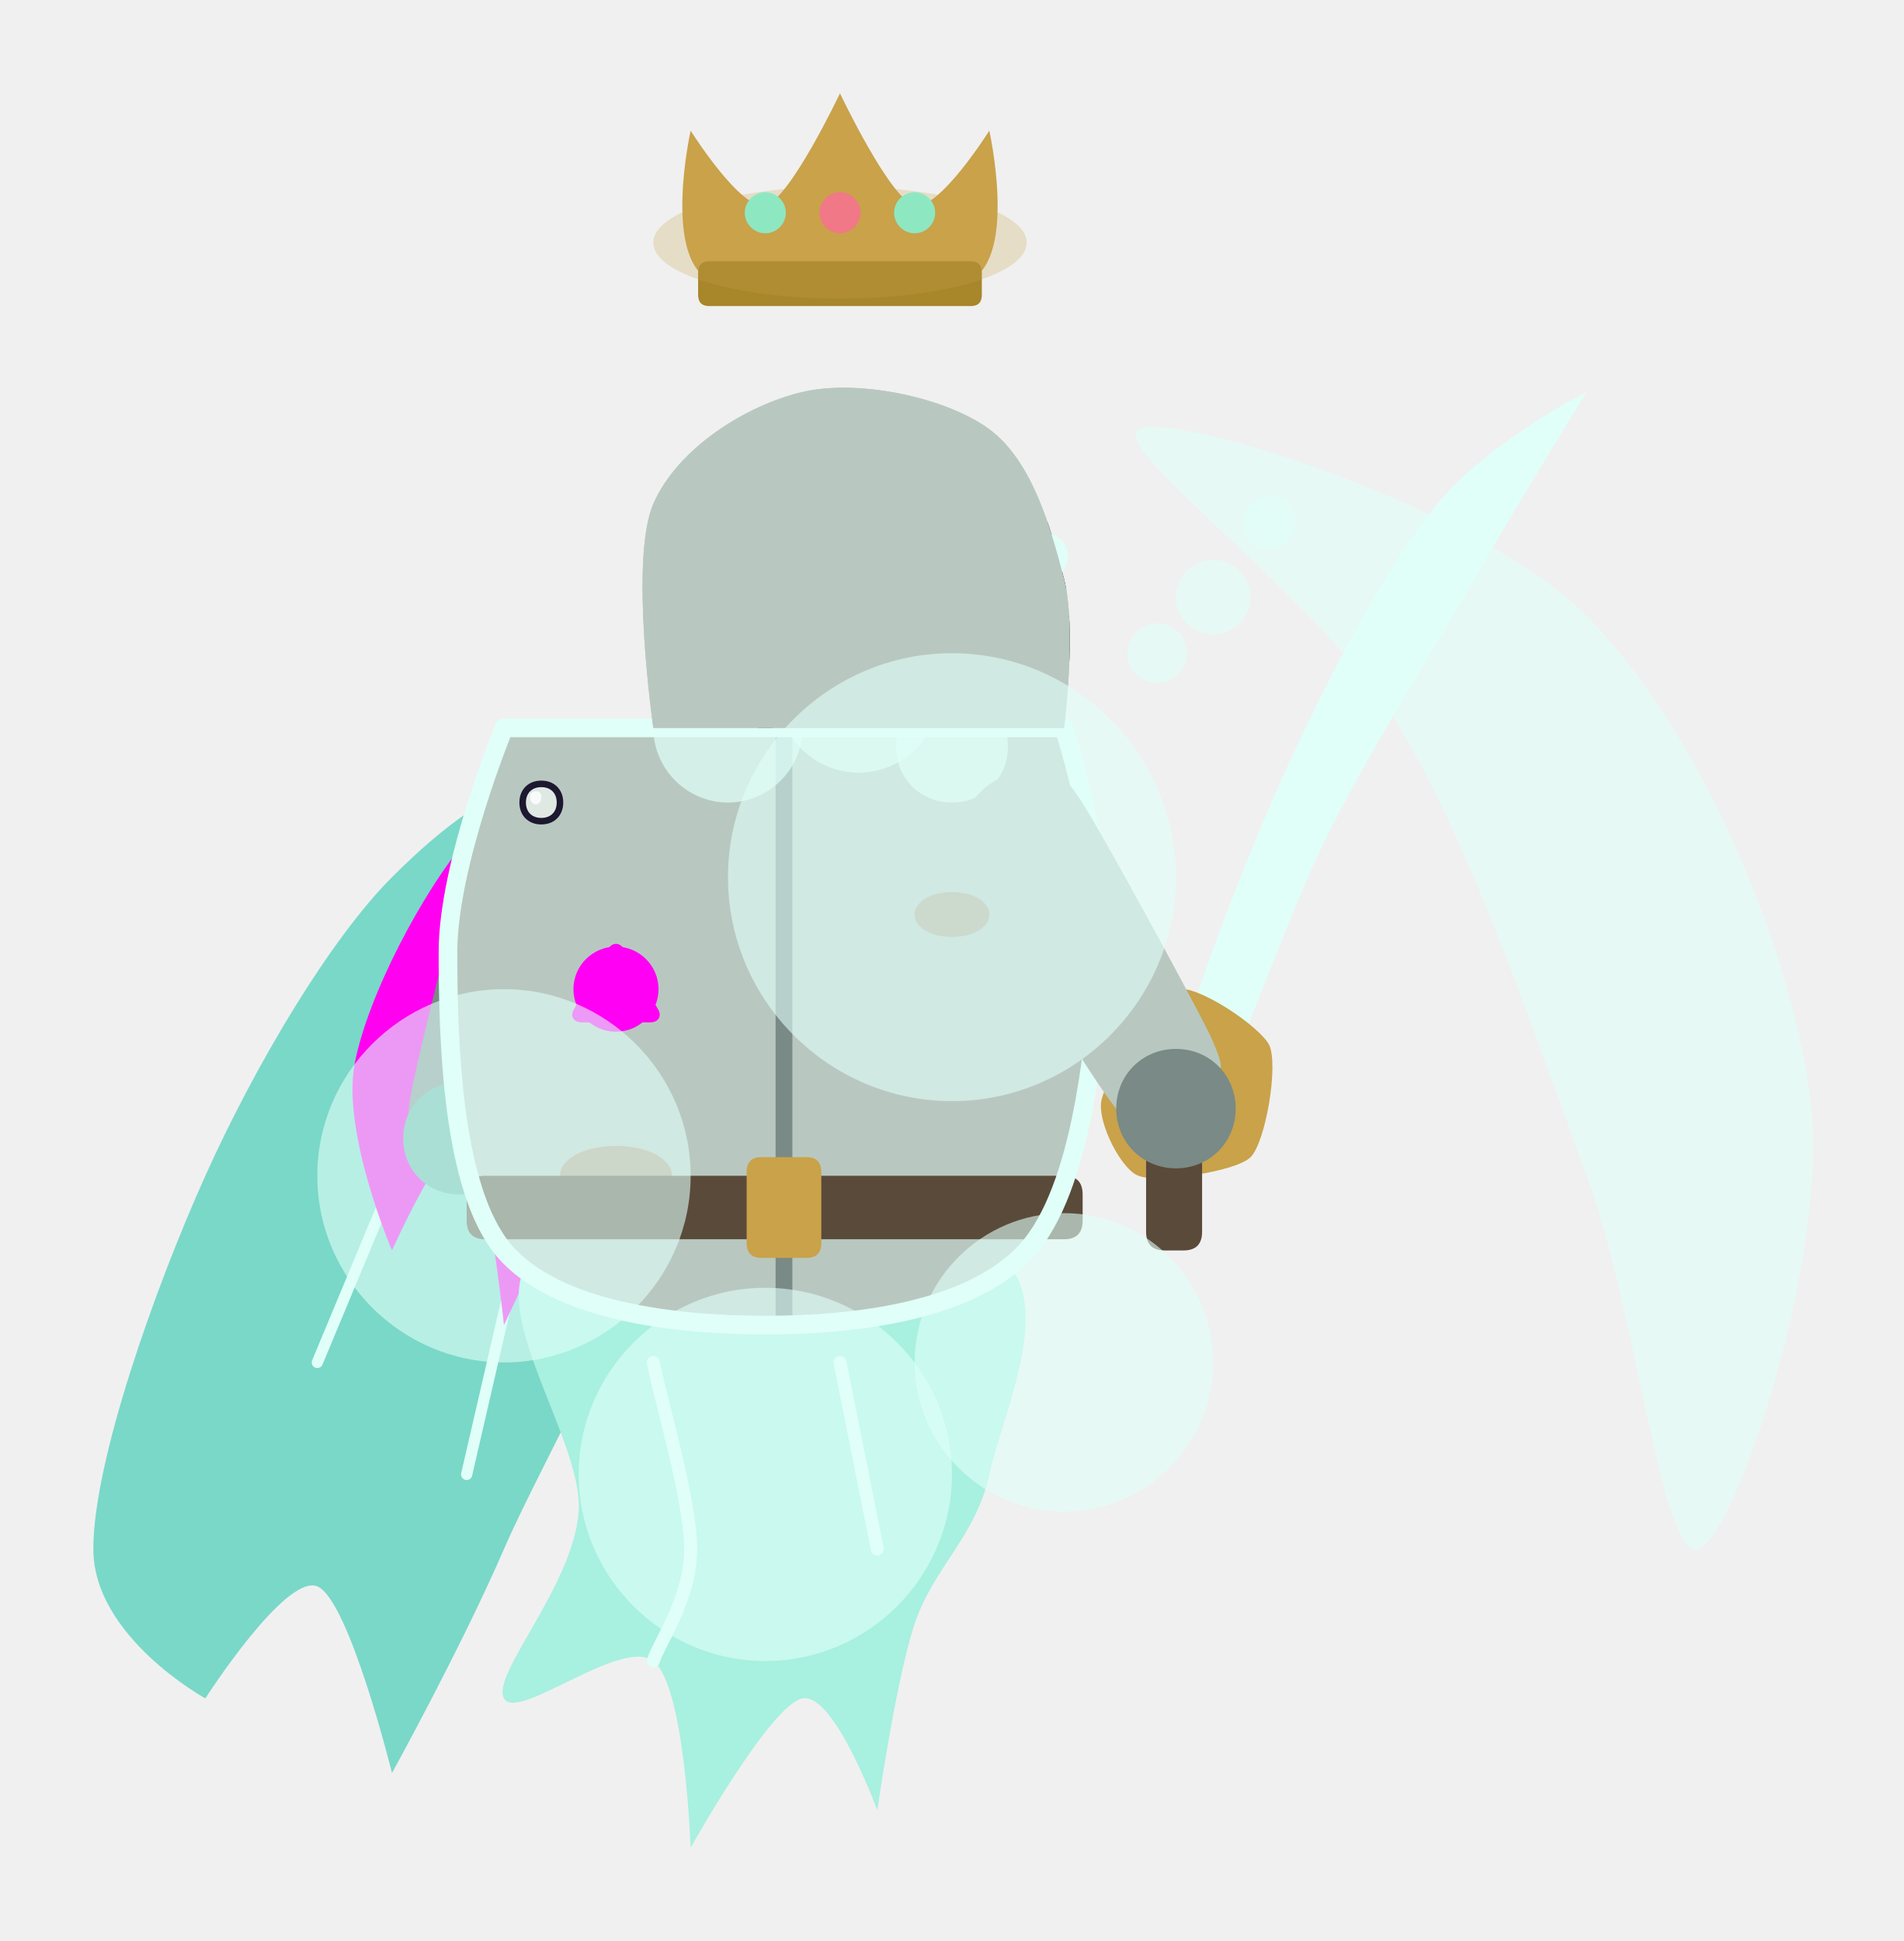
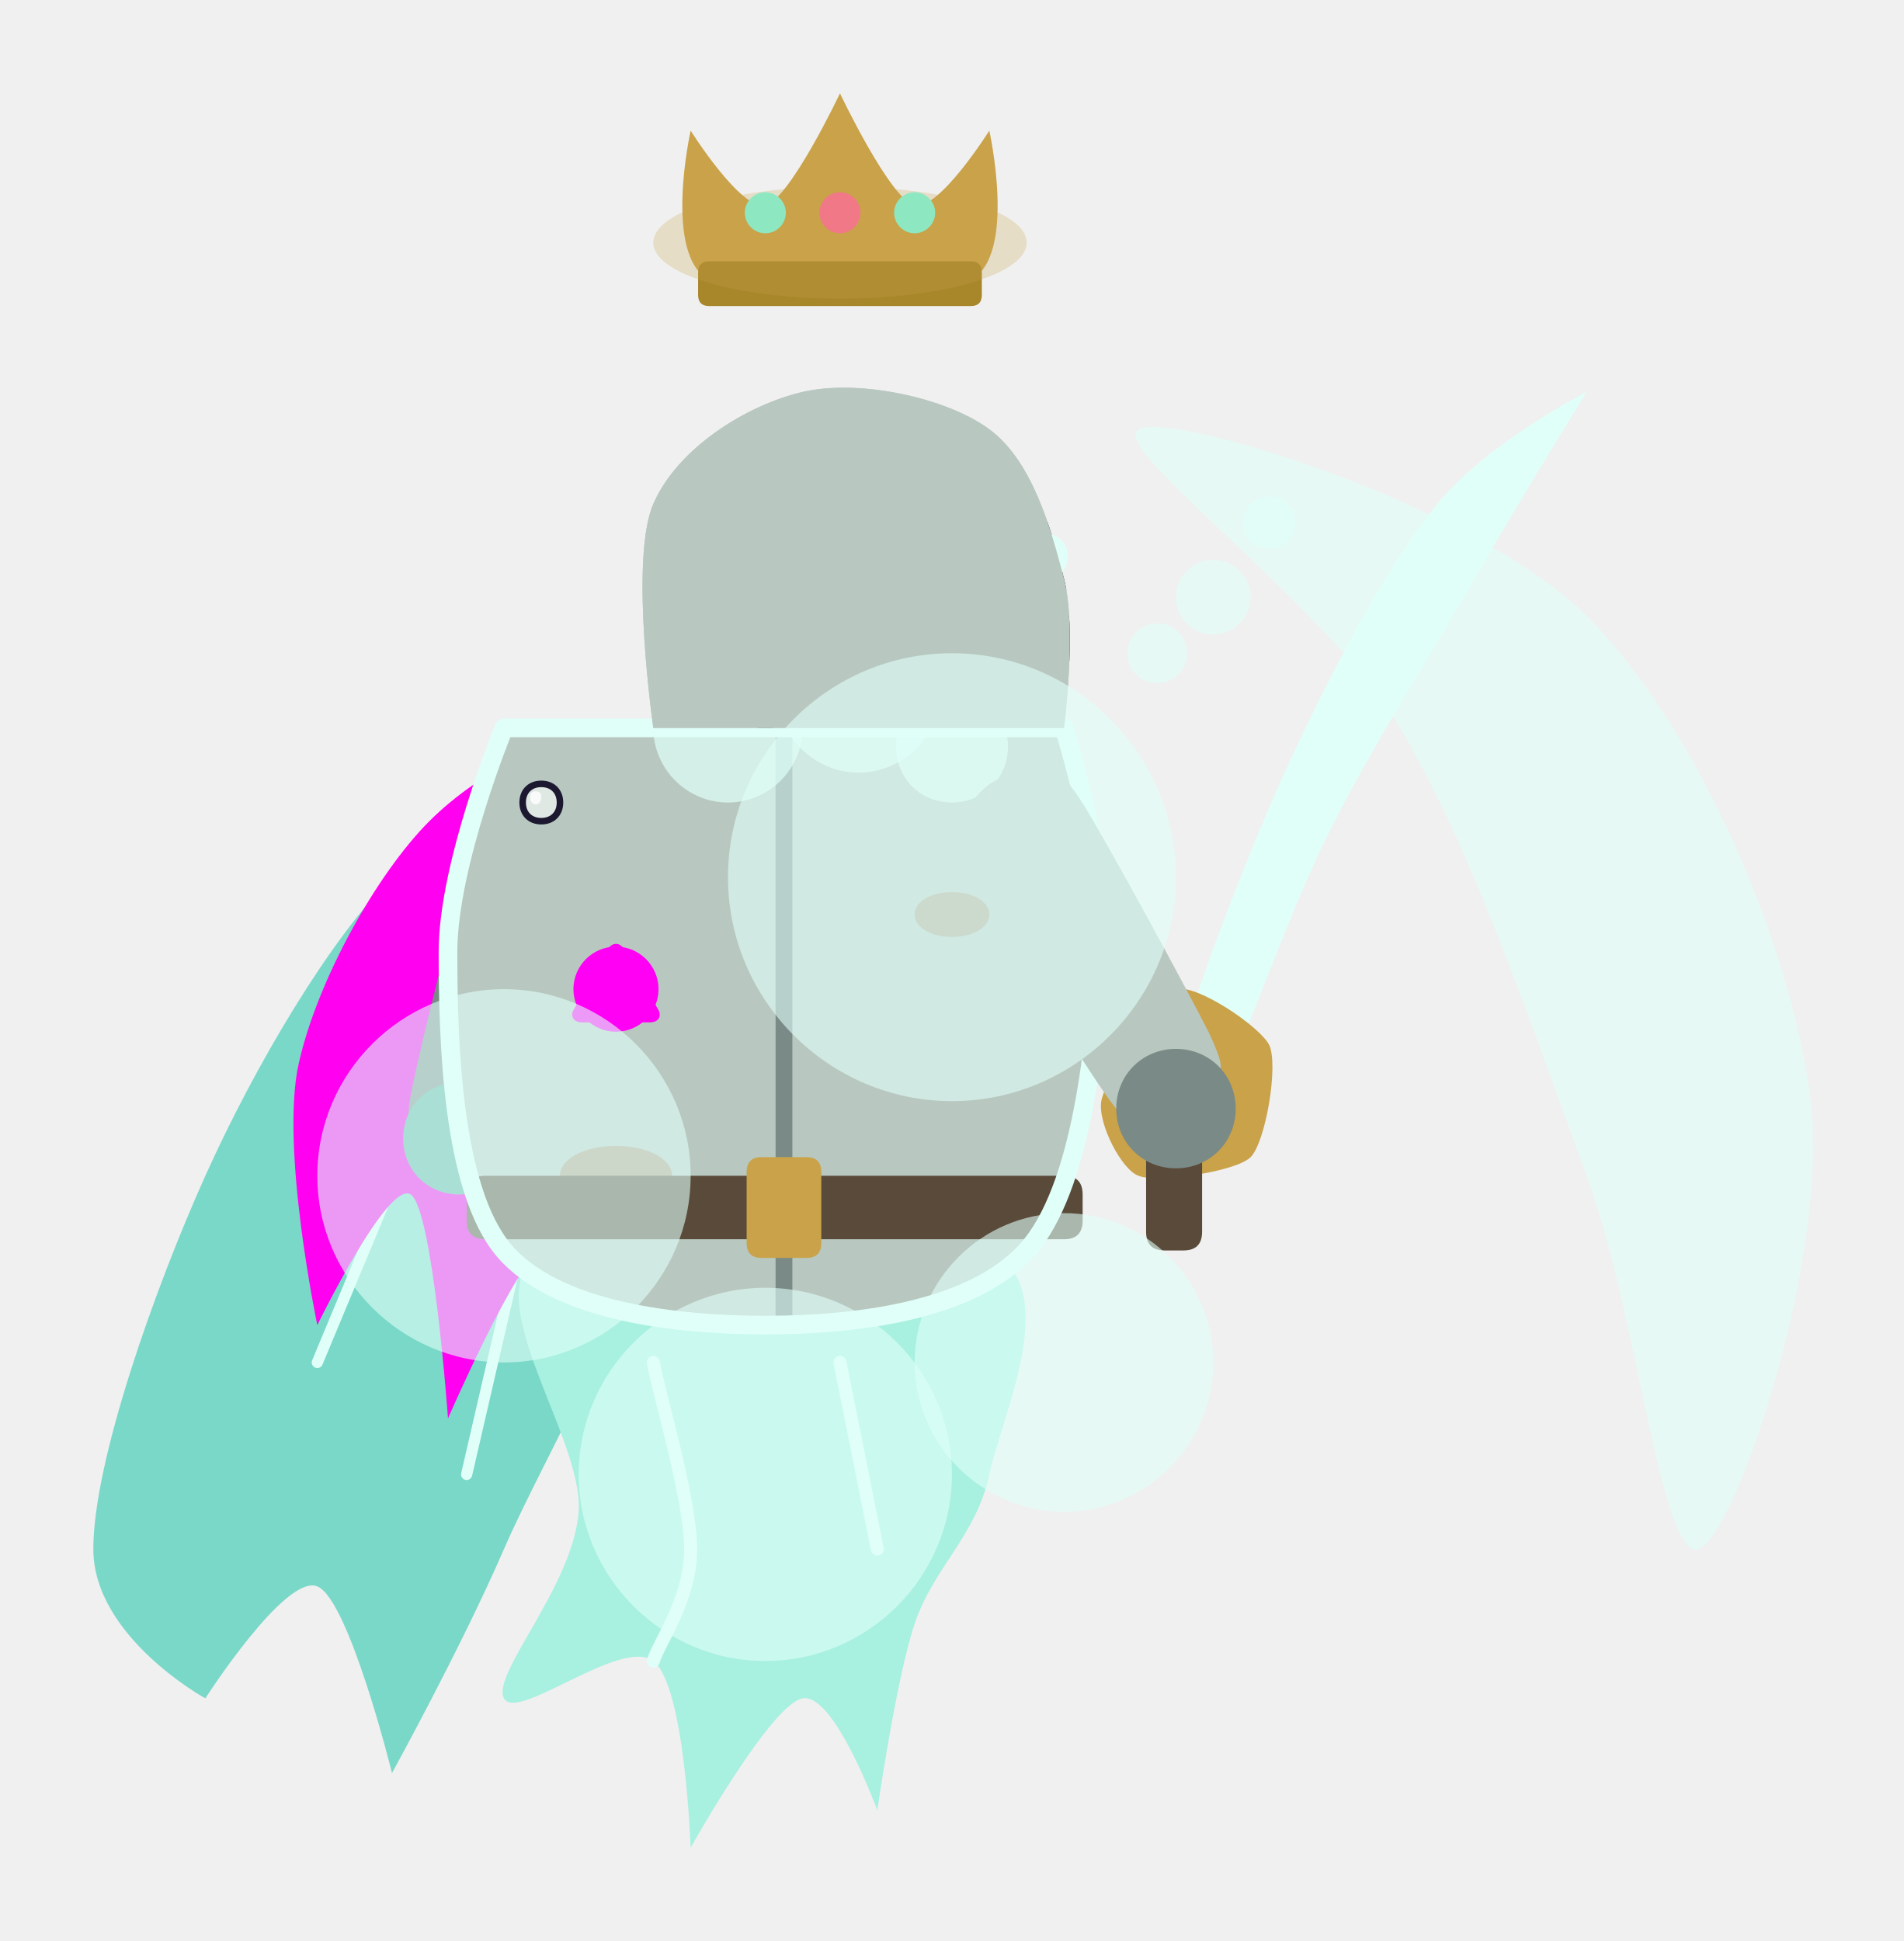
<svg xmlns="http://www.w3.org/2000/svg" viewBox="-41 -103 102 104" width="306" height="312" data-character="royal-ghost" data-mu="50" data-rig="hover">
  <defs>
    <clipPath id="royal-ghost-c1">
      <path d="M-14 -64L16 -64C16 -64 18.3 -56.7 18 -52C17.7 -47.3 17 -39.3 14 -36C11 -32.7 4.7 -32 0 -32C-4.7 -32 -11.2 -32.7 -14 -36C-16.8 -39.3 -17 -47.3 -17 -52C-17 -56.7 -14 -64 -14 -64Z" />
    </clipPath>
    <clipPath id="royal-ghost-c2">
      <path d="M-6 -64C-6 -64 -7.3 -73 -6 -76C-4.7 -79 -1 -81.3 2 -82C5 -82.7 9.7 -81.7 12 -80C14.3 -78.3 15.3 -74.7 16 -72C16.7 -69.3 16 -64 16 -64L-6 -64Z" />
    </clipPath>
  </defs>
  <g data-part="ghostCloak" data-bone="body" data-z="2" data-zb="44" data-evo="evo" data-bb="-36.8 -63.5 32.3 56.3">
    <path d="M-6 -40C-6.7 -33.3 -11.7 -25.3 -14 -20C-16.3 -14.7 -20 -8 -20 -8C-20 -8 -22.3 -17.3 -24 -18C-25.7 -18.7 -30 -12 -30 -12C-30 -12 -36 -15.3 -36 -20C-36 -24.7 -32.7 -34 -30 -40C-27.3 -46 -23.3 -52.7 -20 -56C-16.7 -59.3 -12.3 -62.7 -10 -60C-7.7 -57.3 -5.3 -46.7 -6 -40Z" fill="#7ad8c8" data-mat="glass" data-bb="-36 -62.7 30.7 54.7" data-line="0" data-hi="0.4" />
    <g data-lod="1">
      <path d="M-14 -54L-24 -30" fill="none" stroke="#e0fff8" stroke-width="0.6" stroke-linecap="round" stroke-linejoin="round" data-lod="1" />
      <path d="M-10 -50L-16 -24" fill="none" stroke="#e0fff8" stroke-width="0.6" stroke-linecap="round" stroke-linejoin="round" data-lod="1" />
    </g>
  </g>
-   <g data-part="capeRags" data-bone="body" data-z="3" data-zb="45" data-team="1" data-bb="-22.9 -63.6 19.5 31.8">
-     <path d="M-4 -50C-4.3 -46.3 -8.3 -43 -10 -40C-11.7 -37 -14 -32 -14 -32C-14 -32 -15 -41.3 -16 -42C-17 -42.7 -20 -36 -20 -36C-20 -36 -22.7 -42.3 -22 -46C-21.3 -49.7 -18.3 -55.3 -16 -58C-13.7 -60.7 -10 -63.3 -8 -62C-6 -60.7 -3.7 -53.7 -4 -50Z" fill="#ff00f1" data-mat="cloth" data-bb="-22.7 -63.3 19 31.3" data-line="#ff00f4" data-lw="0.5" />
+   <g data-part="capeRags" data-bone="body" data-z="3" data-zb="45" data-team="1" data-bb="-26.2 -64.4 24 37.7">
+     <path d="M-3 -52C-2.5 -48.5 -4 -45.7 -5 -42C-6 -38.3 -9 -30 -9 -30C-9 -30 -10.7 -36.5 -12 -36C-13.3 -35.5 -17 -27 -17 -27C-17 -27 -17.8 -38.2 -19 -39C-20.2 -39.8 -24 -32 -24 -32C-24 -32 -26 -41.5 -25 -46C-24 -50.5 -20.8 -56.2 -18 -59C-15.2 -61.8 -10.5 -64.2 -8 -63C-5.5 -61.8 -3.5 -55.5 -3 -52Z" fill="#ff00f1" data-mat="cloth" data-bb="-26 -64.2 23.5 37.2" data-line="#ff00f4" data-lw="0.5" />
    <g data-lod="1">
      <path d="M-13.6 -50C-13.6 -49.2 -14.2 -48.6 -15 -48.6C-15.8 -48.6 -16.4 -49.2 -16.4 -50C-16.4 -50.8 -15.8 -51.4 -15 -51.4C-14.2 -51.4 -13.6 -50.8 -13.6 -50Z" fill="#ff00f4" />
    </g>
  </g>
  <g data-part="tail" data-bone="trail" data-z="4" data-zb="40" data-bb="-16.5 -39.1 33.3 35.9">
    <path d="M12 -36C16 -34 12.7 -27.3 12 -24C11.3 -20.7 9 -19 8 -16C7 -13 6 -6 6 -6C6 -6 3.7 -12.3 2 -12C0.3 -11.7 -4 -4 -4 -4C-4 -4 -4.3 -12.7 -6 -14C-7.7 -15.3 -13.3 -10.7 -14 -12C-14.7 -13.3 -10.3 -18 -10 -22C-9.7 -26 -15.7 -33.7 -12 -36C-8.3 -38.3 8 -38 12 -36Z" fill="#a8f0e0" data-mat="glass" data-bb="-15.7 -38.3 31.7 34.3" data-line="0" data-hi="0.5" />
    <g data-lod="1">
      <path d="M-6 -30C-5.7 -28.3 -4 -22.7 -4 -20C-4 -17.3 -5.7 -15 -6 -14" fill="none" stroke="#e0fff8" stroke-width="0.7" stroke-linecap="round" stroke-linejoin="round" data-lod="1" />
      <path d="M4 -30L6 -20" fill="none" stroke="#e0fff8" stroke-width="0.7" stroke-linecap="round" stroke-linejoin="round" data-lod="1" />
    </g>
  </g>
  <g data-part="armB" data-bone="armB" data-z="8" data-zb="36" data-bb="-20.2 -62.3 12.9 24.1">
    <path d="M-15.3 -58.9C-14.5 -61.4 -14.3 -60.6 -13.7 -61C-13 -61.3 -11.8 -61.5 -11.1 -61.3C-10.4 -61.1 -9.4 -60.3 -9 -59.7C-8.7 -59 -8.1 -59.5 -8.7 -57.1C-9.3 -54.6 -12.2 -45.5 -13.1 -43.2C-14 -40.8 -14 -41.7 -14.5 -41.4C-15.1 -41.1 -16.2 -40.9 -16.8 -41.1C-17.4 -41.3 -18.3 -42 -18.6 -42.5C-18.9 -43.1 -19.4 -42.4 -18.9 -44.8C-18.4 -47.3 -16.1 -56.5 -15.3 -58.9Z" fill="#7a8a86" data-mat="metal" data-bb="-19.4 -61.5 11.3 20.6" data-hi="0.5" />
    <path d="M-13.4 -42C-13.4 -40.3 -14.7 -39 -16.4 -39C-18.1 -39 -19.4 -40.3 -19.4 -42C-19.4 -43.7 -18.1 -45 -16.4 -45C-14.7 -45 -13.4 -43.7 -13.4 -42Z" fill="#5ab0a0" data-mat="glass" data-bb="-19.4 -45 6 6" />
  </g>
  <g data-part="cuirass" data-bone="body" data-z="18" data-zb="18" data-bb="-17.8 -64.8 36.9 33.6">
    <path d="M-14 -64L16 -64C16 -64 18.3 -56.7 18 -52C17.7 -47.3 17 -39.3 14 -36C11 -32.7 4.7 -32 0 -32C-4.7 -32 -11.2 -32.7 -14 -36C-16.8 -39.3 -17 -47.3 -17 -52C-17 -56.7 -14 -64 -14 -64Z" fill="#b8c8c0" data-mat="metal" data-bb="-17 -64 35.3 32" data-hi="0.8" />
    <g clip-path="url(#royal-ghost-c1)">
      <path d="M1 -64L1 -32" fill="none" stroke="#7a8a86" stroke-width="0.9" stroke-linecap="round" stroke-linejoin="round" />
      <g data-lod="1">
        <path d="M-5 -40C-5 -39.1 -6.3 -38.4 -8 -38.4C-9.7 -38.4 -11 -39.1 -11 -40C-11 -40.9 -9.7 -41.6 -8 -41.6C-6.3 -41.6 -5 -40.9 -5 -40Z" fill="#a87a5a" opacity="0.6" />
        <path d="M12 -54C12 -53.3 11.1 -52.8 10 -52.8C8.9 -52.8 8 -53.3 8 -54C8 -54.7 8.9 -55.2 10 -55.2C11.1 -55.2 12 -54.7 12 -54Z" fill="#a87a5a" opacity="0.5" />
      </g>
    </g>
    <path d="M-15 -40L16 -40Q17 -40 17 -39L17 -37.6Q17 -36.6 16 -36.6L-15 -36.6Q-16 -36.6 -16 -37.6L-16 -39Q-16 -40 -15 -40Z" fill="#5a4a3a" data-mat="leather" data-bb="-16 -40 33 3.4" data-hi="0.3" />
    <path d="M-0.2 -41L2.2 -41Q3 -41 3 -40.2L3 -36.4Q3 -35.6 2.2 -35.6L-0.2 -35.6Q-1 -35.6 -1 -36.4L-1 -40.2Q-1 -41 -0.2 -41Z" fill="#c9a24a" data-mat="gold" data-bb="-1 -41 4 5.4" data-hi="0.8" />
    <path d="M-11 -60C-11 -59.4 -11.4 -59 -12 -59C-12.6 -59 -13 -59.4 -13 -60C-13 -60.6 -12.6 -61 -12 -61C-11.4 -61 -11 -60.6 -11 -60Z" fill="#e0e8e4" stroke="#1c1830" stroke-width="0.35" stroke-linejoin="round" data-lod="1" />
    <path d="M-12 -60.3C-12 -60.1 -12.1 -59.9 -12.3 -59.9C-12.5 -59.9 -12.6 -60.1 -12.6 -60.3C-12.6 -60.5 -12.5 -60.6 -12.3 -60.6C-12.1 -60.6 -12 -60.5 -12 -60.3Z" fill="#ffffff" data-lod="2" opacity="0.8" />
    <path d="M15 -60C15 -59.4 14.6 -59 14 -59C13.4 -59 13 -59.4 13 -60C13 -60.6 13.4 -61 14 -61C14.6 -61 15 -60.6 15 -60Z" fill="#e0e8e4" stroke="#1c1830" stroke-width="0.35" stroke-linejoin="round" data-lod="1" />
    <path d="M14.1 -60.3C14.1 -60.1 13.9 -59.9 13.7 -59.9C13.5 -59.9 13.4 -60.1 13.4 -60.3C13.4 -60.5 13.5 -60.6 13.7 -60.6C13.9 -60.6 14.1 -60.5 14.1 -60.3Z" fill="#ffffff" data-lod="2" opacity="0.8" />
  </g>
  <g data-part="cuirassGlow" data-bone="body" data-z="18.5" data-zb="18.5" data-evo="evo" data-glow="1" data-bb="-17.5 -64.5 36.3 33">
    <path d="M-14 -64L16 -64C16 -64 18.3 -56.7 18 -52C17.7 -47.3 17 -39.3 14 -36C11 -32.7 4.7 -32 0 -32C-4.7 -32 -11.2 -32.7 -14 -36C-16.8 -39.3 -17 -47.3 -17 -52C-17 -56.7 -14 -64 -14 -64Z" fill="none" stroke="#e0fff8" stroke-width="1" stroke-linecap="round" stroke-linejoin="round" />
  </g>
  <g data-part="neckMist" data-bone="body" data-z="19" data-zb="19" data-outline="0" data-bb="-6 -70.4 19 10.4">
    <path d="M2 -64C2 -61.8 0.2 -60 -2 -60C-4.2 -60 -6 -61.8 -6 -64C-6 -66.2 -4.2 -68 -2 -68C0.2 -68 2 -66.2 2 -64Z" fill="#e0fff8" opacity="0.7" />
    <path d="M9.4 -66C9.4 -63.6 7.4 -61.6 5 -61.6C2.6 -61.6 0.6 -63.6 0.6 -66C0.6 -68.4 2.6 -70.4 5 -70.4C7.4 -70.4 9.4 -68.4 9.4 -66Z" fill="#e0fff8" opacity="0.7" />
    <path d="M13 -63C13 -61.3 11.7 -60 10 -60C8.3 -60 7 -61.3 7 -63C7 -64.7 8.3 -66 10 -66C11.7 -66 13 -64.7 13 -63Z" fill="#e0fff8" opacity="0.7" />
  </g>
  <g data-part="emblem.blue" data-bone="body" data-z="20" data-zb="20" data-lod="0" data-team="1" data-team-only="blue" data-bb="-10.3 -52.3 4.6 4.6">
    <path d="M-6 -50C-6 -48.9 -6.9 -48 -8 -48C-9.1 -48 -10 -48.9 -10 -50C-10 -51.1 -9.1 -52 -8 -52C-6.9 -52 -6 -51.1 -6 -50Z" fill="#ff00f5" stroke="#ff00f4" stroke-width="0.56" stroke-linejoin="round" />
  </g>
  <g data-part="emblem.red" data-bone="body" data-z="20" data-zb="20" data-lod="0" data-team="1" data-team-only="red" data-bb="-10.5 -52.6 4.9 4.4">
    <path d="M-8.2 -52Q-8 -52.3 -7.8 -52L-6 -48.8Q-5.8 -48.5 -6.2 -48.5L-9.8 -48.5Q-10.2 -48.5 -10 -48.8Z" fill="#ff00f5" stroke="#ff00f4" stroke-width="0.56" stroke-linejoin="round" />
  </g>
  <g data-part="saber" data-bone="prop" data-z="27" data-zb="4" data-bb="17 -82.8 27.8 47.6">
    <path d="M22 -46C22.7 -49 25.7 -57 28 -62C30.3 -67 33.3 -72.7 36 -76C38.7 -79.3 44 -82 44 -82C44 -82 40.3 -76 38 -72C35.7 -68 32.3 -62.7 30 -58C27.7 -53.3 25.3 -46 24 -44C22.7 -42 21.3 -43 22 -46Z" fill="#e0fff8" data-mat="glass" data-bb="21.3 -82 22.7 40" data-hi="0.9" />
    <path d="M18 -44C18.2 -45.2 21 -49.6 22 -50C23.1 -50.3 26.5 -48 27 -47C27.5 -45.9 26.8 -41.8 26 -41C25.2 -40.2 20.9 -39.6 20 -40C19.1 -40.3 17.8 -42.8 18 -44Z" fill="#c9a24a" data-mat="gold" data-bb="17.8 -50.3 9.7 10.7" data-hi="0.8" />
    <path d="M21.4 -42L22.4 -42Q23.4 -42 23.4 -41L23.4 -37Q23.4 -36 22.4 -36L21.4 -36Q20.4 -36 20.4 -37L20.4 -41Q20.4 -42 21.4 -42Z" fill="#5a4a3a" data-mat="leather" data-bb="20.4 -42 3 6" />
  </g>
  <g data-part="armF" data-bone="armF" data-z="29" data-zb="6" data-bb="8.9 -62.7 16.7 21.1">
    <path d="M10.9 -56.2C9.7 -58.4 10.3 -58.2 10.5 -58.9C10.7 -59.7 11.5 -60.7 12.2 -61.1C12.8 -61.5 14.2 -61.7 14.9 -61.5C15.7 -61.3 15.8 -61.9 17.1 -59.8C18.4 -57.7 22.7 -49.8 23.8 -47.6C24.8 -45.4 24.3 -45.8 24.1 -45.2C23.9 -44.5 23.2 -43.6 22.6 -43.2C22 -42.9 20.8 -42.7 20.2 -42.9C19.5 -43.1 19.6 -42.4 18.2 -44.4C16.8 -46.4 12 -54 10.9 -56.2Z" fill="#b8c8c0" data-mat="metal" data-bb="9.7 -61.9 15.1 19.5" data-hi="0.6" />
  </g>
  <g data-part="helm" data-bone="head" data-z="30" data-zb="30" data-bb="-8.1 -83.5 26.1 20.3">
    <path d="M-6 -64C-6 -64 -7.3 -73 -6 -76C-4.7 -79 -1 -81.3 2 -82C5 -82.7 9.7 -81.7 12 -80C14.3 -78.3 15.3 -74.7 16 -72C16.7 -69.3 16 -64 16 -64L-6 -64Z" fill="#b8c8c0" data-mat="metal" data-bb="-7.3 -82.7 24 18.7" data-hi="0.9" />
    <g clip-path="url(#royal-ghost-c2)">
      <path d="M5 -75L17 -75Q18 -75 18 -74L18 -72.4Q18 -71.4 17 -71.4L5 -71.4Q4 -71.4 4 -72.4L4 -74Q4 -75 5 -75Z" fill="#1e2a28" />
      <path d="M8.8 -70L17.2 -70Q18 -70 18 -69.2L18 -68.4Q18 -67.6 17.2 -67.6L8.8 -67.6Q8 -67.6 8 -68.4L8 -69.2Q8 -70 8.8 -70Z" fill="#1e2a28" />
      <g data-lod="1">
        <path d="M0 -80L0 -64" fill="none" stroke="#7a8a86" stroke-width="0.8" stroke-linecap="round" stroke-linejoin="round" data-lod="1" />
      </g>
    </g>
    <path d="M-2.1 -66C-2.1 -65.5 -2.5 -65.1 -3 -65.1C-3.5 -65.1 -3.9 -65.5 -3.9 -66C-3.9 -66.5 -3.5 -66.9 -3 -66.9C-2.5 -66.9 -2.1 -66.5 -2.1 -66Z" fill="#e0e8e4" stroke="#1c1830" stroke-width="0.315" stroke-linejoin="round" data-lod="1" />
    <path d="M-3 -66.3C-3 -66.1 -3.1 -66 -3.3 -66C-3.4 -66 -3.6 -66.1 -3.6 -66.3C-3.6 -66.4 -3.4 -66.6 -3.3 -66.6C-3.1 -66.6 -3 -66.4 -3 -66.3Z" fill="#ffffff" data-lod="2" opacity="0.8" />
    <path d="M-2.1 -74C-2.1 -73.5 -2.5 -73.1 -3 -73.1C-3.5 -73.1 -3.9 -73.5 -3.9 -74C-3.9 -74.5 -3.5 -74.9 -3 -74.9C-2.5 -74.9 -2.1 -74.5 -2.1 -74Z" fill="#e0e8e4" stroke="#1c1830" stroke-width="0.315" stroke-linejoin="round" data-lod="1" />
    <path d="M-3 -74.3C-3 -74.1 -3.1 -74 -3.3 -74C-3.4 -74 -3.6 -74.1 -3.6 -74.3C-3.6 -74.4 -3.4 -74.6 -3.3 -74.6C-3.1 -74.6 -3 -74.4 -3 -74.3Z" fill="#ffffff" data-lod="2" opacity="0.8" />
  </g>
  <g data-part="visorLight" data-bone="head" data-z="31" data-view="front" data-expr="idle,sleep,attack,ability,hurt,stun" data-glow="1" data-bb="9.8 -74.4 6.4 2.4">
    <path d="M12.2 -73.2C12.2 -72.5 11.7 -72 11 -72C10.3 -72 9.8 -72.5 9.8 -73.2C9.8 -73.9 10.3 -74.4 11 -74.4C11.7 -74.4 12.2 -73.9 12.2 -73.2Z" fill="#e0fff8" />
    <path d="M16.2 -73.2C16.2 -72.5 15.7 -72 15 -72C14.3 -72 13.8 -72.5 13.8 -73.2C13.8 -73.9 14.3 -74.4 15 -74.4C15.7 -74.4 16.2 -73.9 16.2 -73.2Z" fill="#e0fff8" />
  </g>
  <g data-part="sigh" data-bone="head" data-z="31.5" data-lod="1" data-outline="0" data-state="idle,sigh" data-bb="19.4 -76.4 9 10">
    <path d="M22.6 -68C22.6 -67.1 21.9 -66.4 21 -66.4C20.1 -66.4 19.4 -67.1 19.4 -68C19.4 -68.9 20.1 -69.6 21 -69.6C21.9 -69.6 22.6 -68.9 22.6 -68Z" fill="#e0fff8" opacity="0.6" />
    <path d="M26 -71C26 -69.9 25.1 -69 24 -69C22.9 -69 22 -69.9 22 -71C22 -72.1 22.9 -73 24 -73C25.1 -73 26 -72.1 26 -71Z" fill="#e0fff8" opacity="0.6" />
    <path d="M28.4 -75C28.4 -74.2 27.8 -73.6 27 -73.6C26.2 -73.6 25.6 -74.2 25.6 -75C25.6 -75.8 26.2 -76.4 27 -76.4C27.8 -76.4 28.4 -75.8 28.4 -75Z" fill="#e0fff8" opacity="0.6" />
  </g>
  <g data-part="helmBack" data-bone="head" data-z="33" data-view="back" data-bb="-8.1 -83.5 25.6 20.3">
    <path d="M-6 -64C-6 -64 -7.3 -73 -6 -76C-4.7 -79 -1 -81.3 2 -82C5 -82.7 9.7 -81.7 12 -80C14.3 -78.3 15.3 -74.7 16 -72C16.7 -69.3 16 -64 16 -64L-6 -64Z" fill="#b8c8c0" data-mat="metal" data-bb="-7.3 -82.7 24 18.7" data-hi="0.7" />
  </g>
  <g data-part="crown" data-bone="hat" data-z="34" data-zb="34" data-sig="1" data-bb="-6.3 -98.8 20.6 13">
    <path d="M-3 -88C-5.5 -89.3 -4 -96 -4 -96C-4 -96 -1.3 -91.7 0 -92C1.3 -92.3 4 -98 4 -98C4 -98 6.7 -92.3 8 -92C9.3 -91.7 12 -96 12 -96C12 -96 13.5 -89.3 11 -88C8.5 -86.7 -0.5 -86.7 -3 -88Z" fill="#c9a24a" data-mat="gold" data-bb="-5.5 -98 19 11.3" data-hi="0.9" />
    <path d="M-3 -89L11 -89Q11.6 -89 11.6 -88.4L11.6 -87.2Q11.6 -86.6 11 -86.6L-3 -86.6Q-3.6 -86.6 -3.6 -87.2L-3.6 -88.4Q-3.6 -89 -3 -89Z" fill="#a8862a" data-mat="gold" data-bb="-3.6 -89 15.2 2.4" data-hi="0.6" />
  </g>
  <g data-part="crownJewels" data-bone="hat" data-z="34.5" data-zb="34.5" data-evo="evo" data-bb="-1.9 -93.5 11.8 3.8">
    <path d="M1.1 -91.6C1.1 -91 0.6 -90.5 0 -90.5C-0.6 -90.5 -1.1 -91 -1.1 -91.6C-1.1 -92.2 -0.6 -92.7 0 -92.7C0.6 -92.7 1.1 -92.2 1.1 -91.6Z" fill="#7affea" data-mat="gem" data-bb="-1.1 -92.7 2.2 2.2" data-hi="1" />
    <path d="M5.1 -91.6C5.1 -91 4.6 -90.5 4 -90.5C3.4 -90.5 2.9 -91 2.9 -91.6C2.9 -92.2 3.4 -92.7 4 -92.7C4.6 -92.7 5.1 -92.2 5.1 -91.6Z" fill="#ff6a9a" data-mat="gem" data-bb="2.9 -92.7 2.2 2.2" data-hi="1" />
    <path d="M9.1 -91.6C9.1 -91 8.6 -90.5 8 -90.5C7.4 -90.5 6.9 -91 6.9 -91.6C6.9 -92.2 7.4 -92.7 8 -92.7C8.6 -92.7 9.1 -92.2 9.1 -91.6Z" fill="#7affea" data-mat="gem" data-bb="6.9 -92.7 2.2 2.2" data-hi="1" />
  </g>
  <g data-part="crownGlow" data-bone="hat" data-z="34.8" data-zb="34.8" data-lod="1" data-glow="1" data-bb="-6 -93 20 6">
    <path d="M14 -90C14 -88.3 9.5 -87 4 -87C-1.5 -87 -6 -88.3 -6 -90C-6 -91.7 -1.5 -93 4 -93C9.5 -93 14 -91.7 14 -90Z" fill="#c9a24a" opacity="0.25" />
  </g>
  <g data-part="handF" data-bone="handF" data-z="41" data-zb="7" data-bb="18 -47.6 8 8">
    <path d="M25.2 -43.6C25.2 -41.8 23.8 -40.4 22 -40.4C20.2 -40.4 18.8 -41.8 18.8 -43.6C18.8 -45.4 20.2 -46.8 22 -46.8C23.8 -46.8 25.2 -45.4 25.2 -43.6Z" fill="#7a8a86" data-mat="metal" data-bb="18.8 -46.8 6.4 6.4" data-hi="0.7" />
  </g>
  <g data-part="mist" data-bone="root" data-z="50" data-zb="50" data-outline="0" data-state="mist" data-bb="-24 -68 48 54">
    <path d="M-4 -40C-4 -34.5 -8.5 -30 -14 -30C-19.5 -30 -24 -34.5 -24 -40C-24 -45.5 -19.5 -50 -14 -50C-8.5 -50 -4 -45.5 -4 -40Z" fill="#e0fff8" opacity="0.6" />
    <path d="M22 -56C22 -49.4 16.6 -44 10 -44C3.4 -44 -2 -49.4 -2 -56C-2 -62.6 3.4 -68 10 -68C16.6 -68 22 -62.6 22 -56Z" fill="#e0fff8" opacity="0.6" />
    <path d="M10 -24C10 -18.5 5.5 -14 0 -14C-5.5 -14 -10 -18.5 -10 -24C-10 -29.5 -5.5 -34 0 -34C5.5 -34 10 -29.5 10 -24Z" fill="#e0fff8" opacity="0.6" />
    <path d="M24 -30C24 -25.6 20.4 -22 16 -22C11.6 -22 8 -25.6 8 -30C8 -34.4 11.6 -38 16 -38C20.4 -38 24 -34.4 24 -30Z" fill="#e0fff8" opacity="0.6" />
  </g>
  <g data-part="wave" data-bone="root" data-z="52" data-zb="52" data-glow="1" data-state="muzzle" data-bb="18.3 -81 38.7 61.7">
    <path d="M20 -80C21.7 -81 38 -76 44 -70C50 -64 55 -52.3 56 -44C57 -35.7 52 -20.7 50 -20C48 -19.3 46.7 -32.7 44 -40C41.3 -47.3 38 -57.3 34 -64C30 -70.7 18.3 -79 20 -80Z" fill="#e0fff8" opacity="0.6" />
  </g>
</svg>
